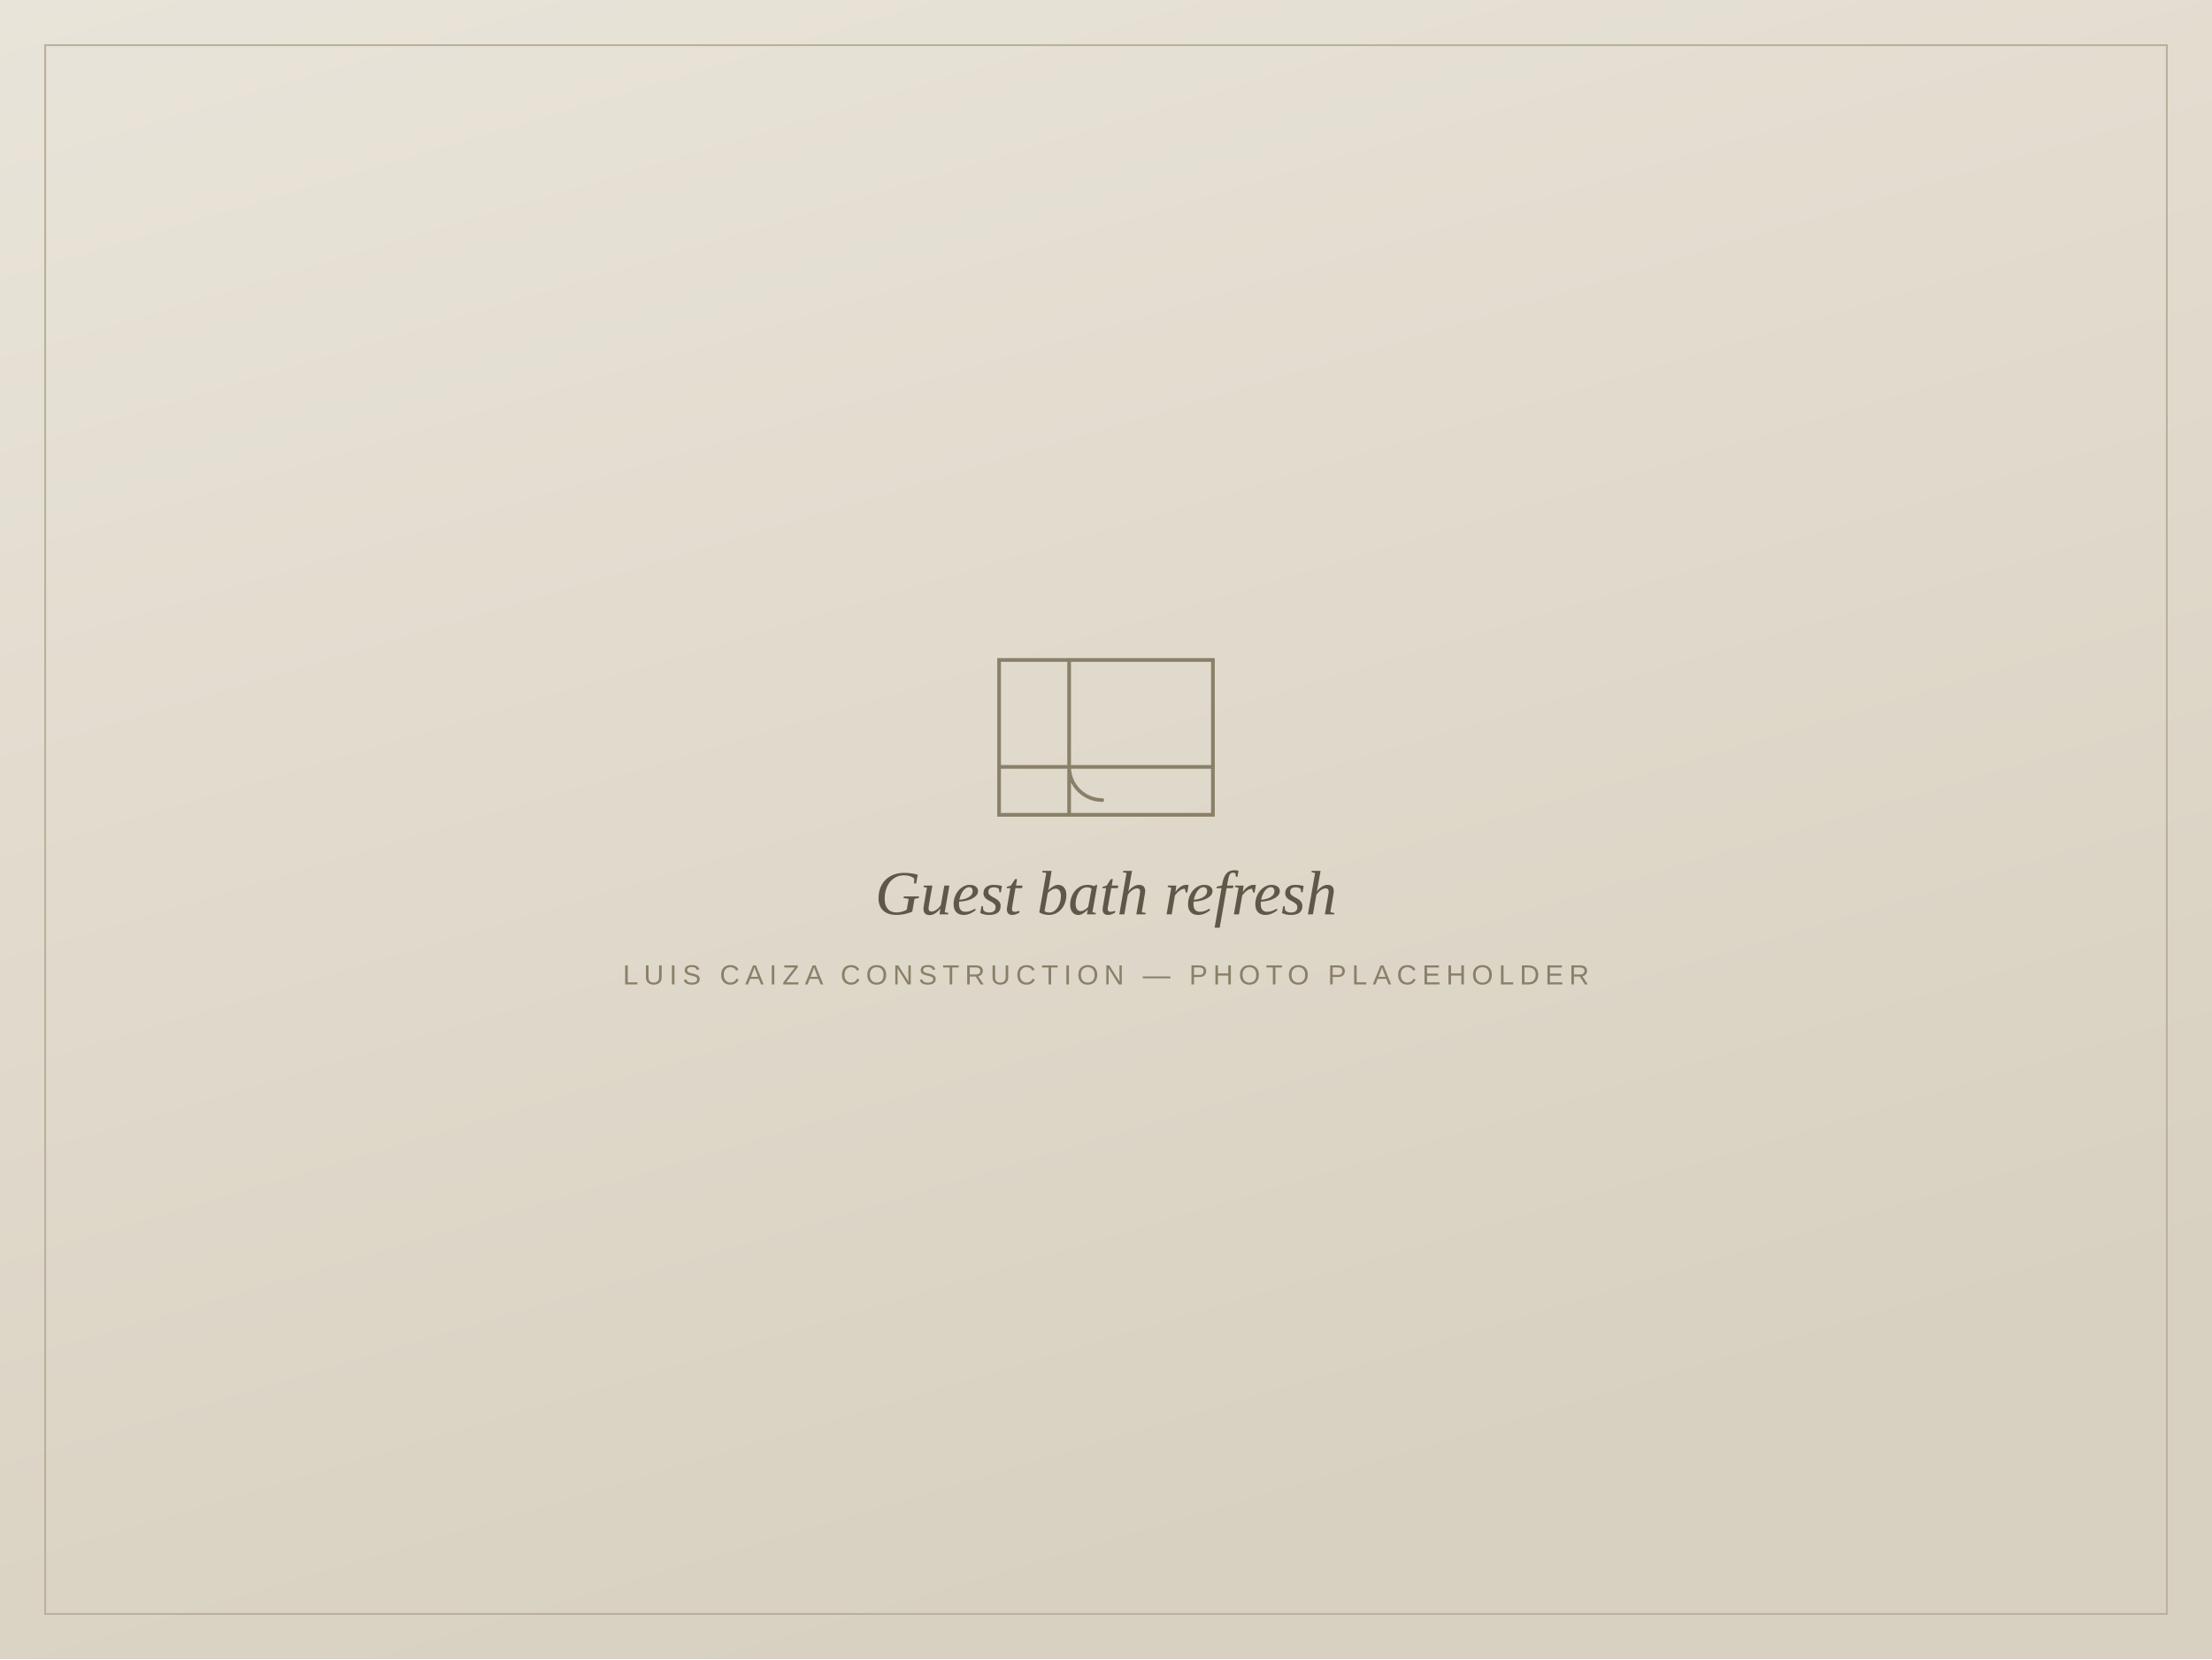
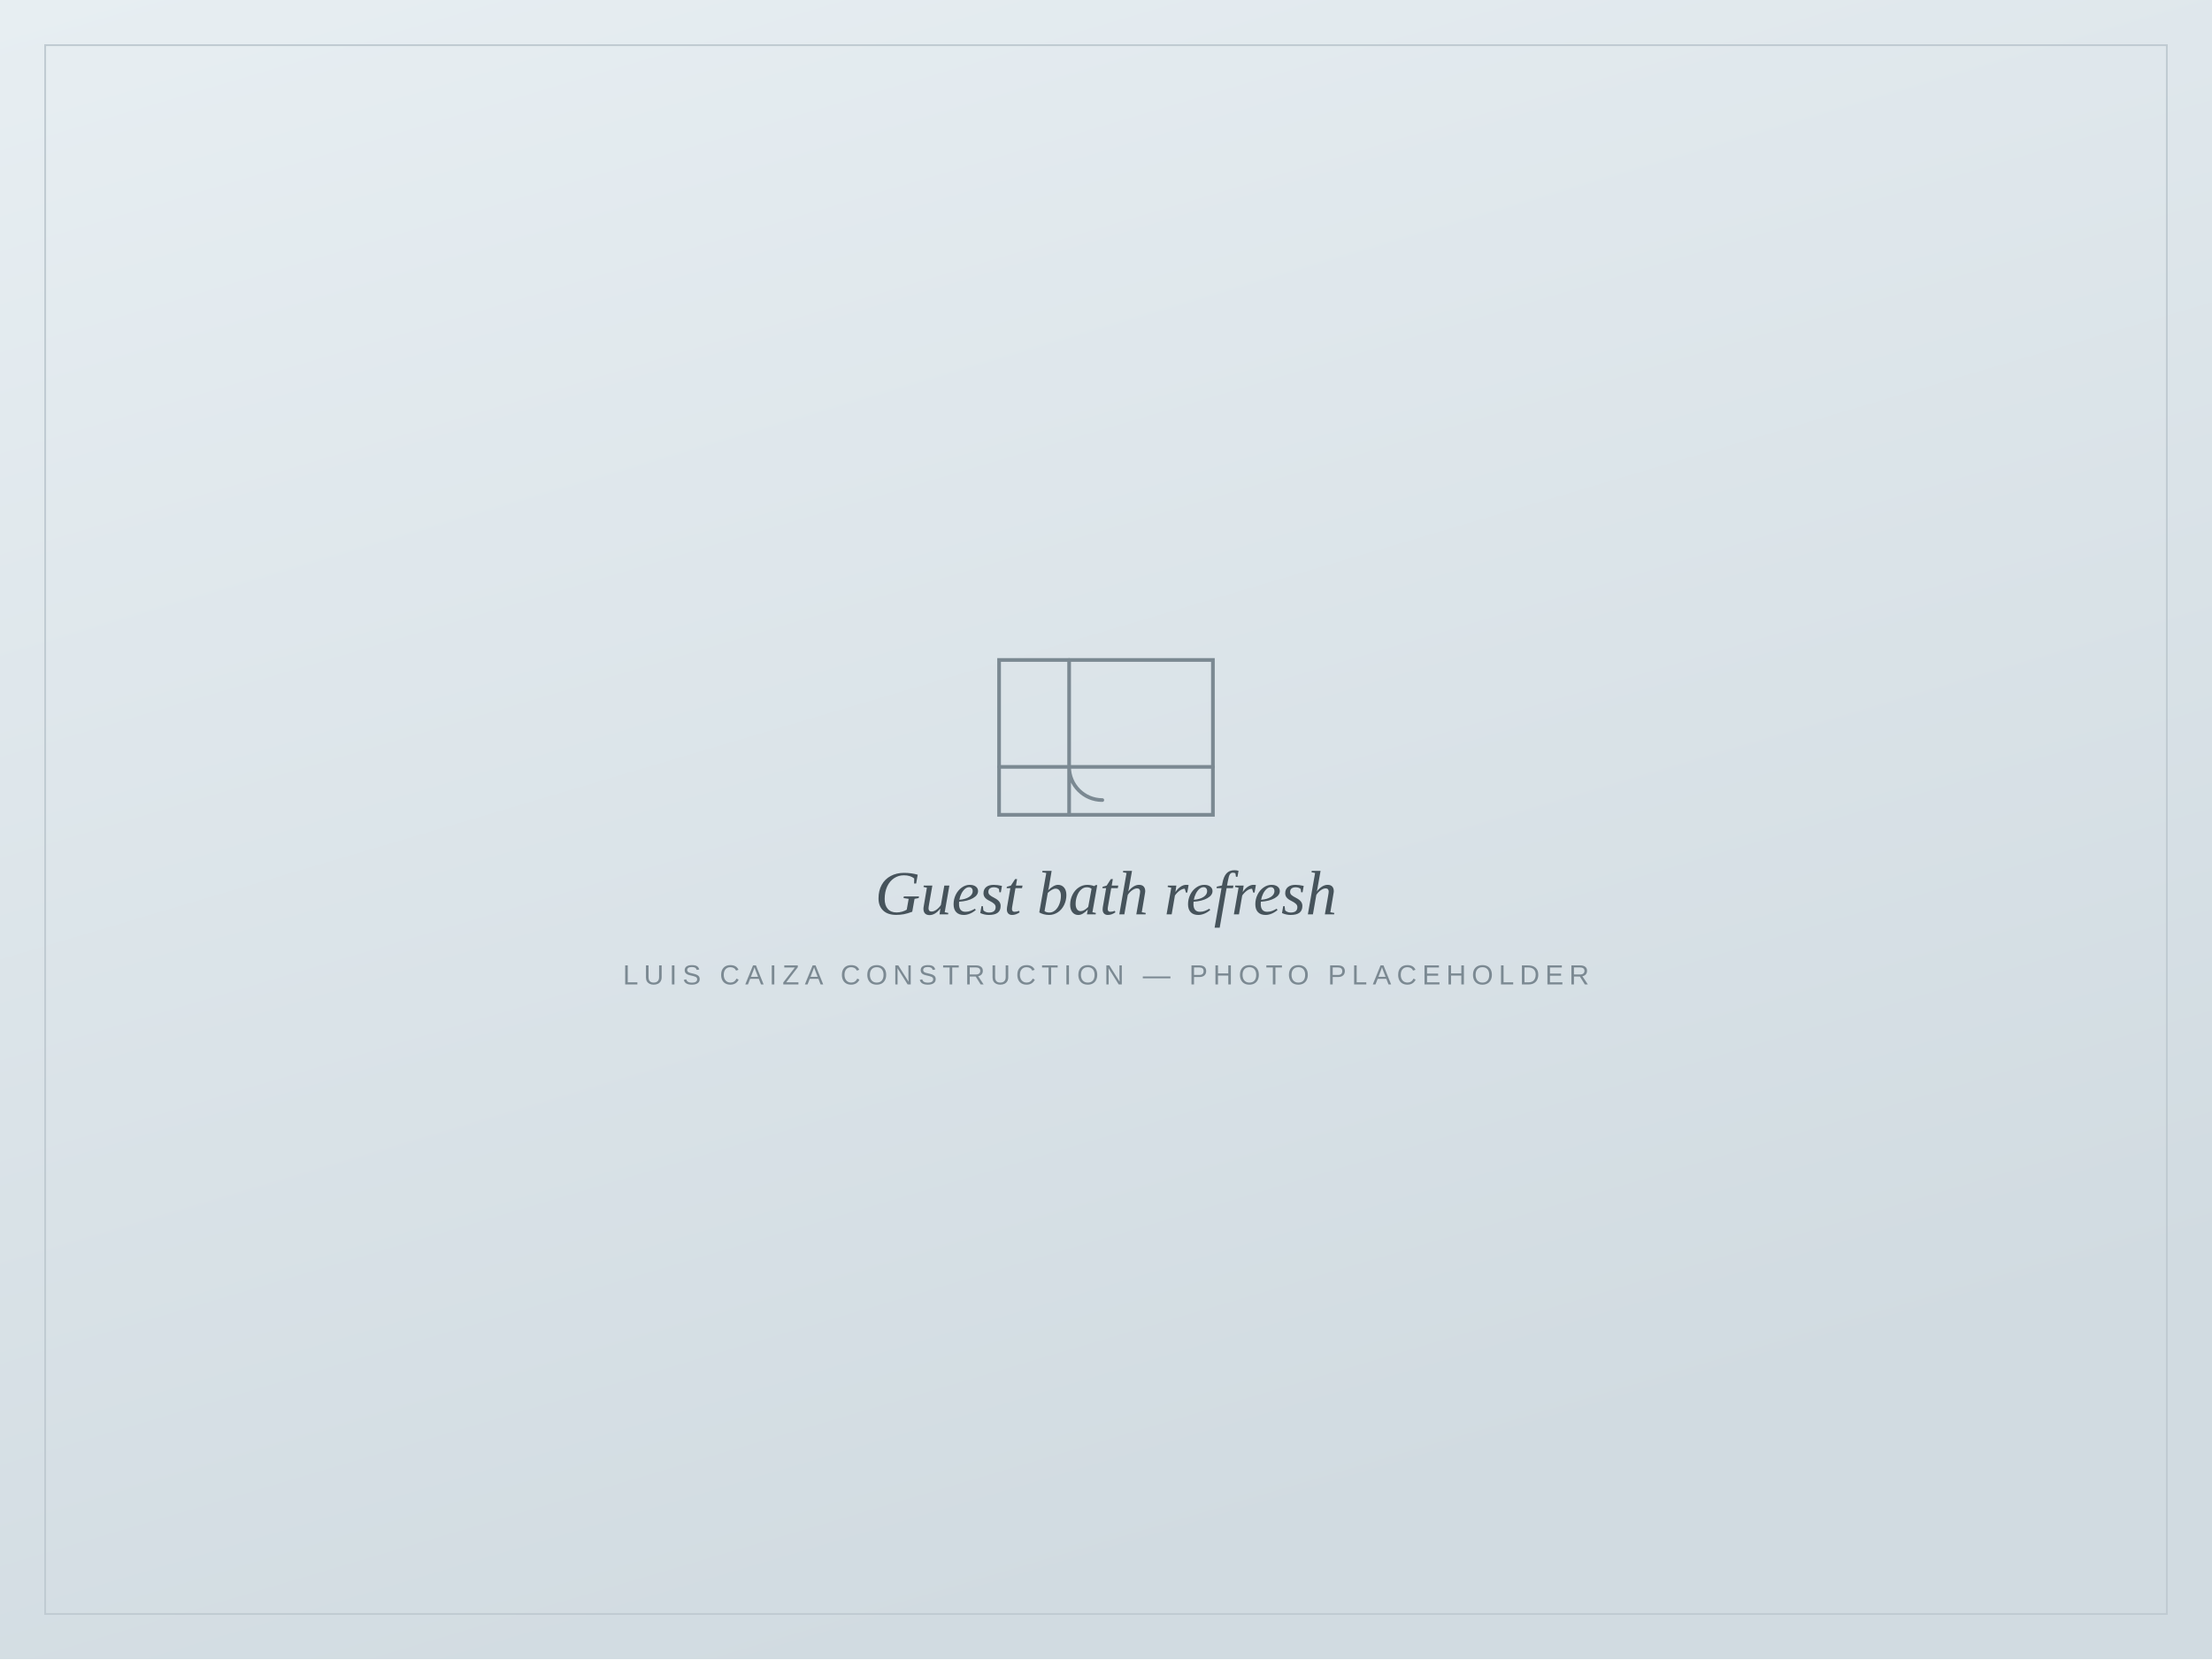
<svg xmlns="http://www.w3.org/2000/svg" width="1200" height="900" viewBox="0 0 1200 900" role="img" aria-label="Guest bath refresh — photo placeholder">
  <defs>
    <linearGradient id="p" x1="0" y1="0" x2="0.4" y2="1">
-       <stop offset="0" stop-color="#e9e4d9" />
-       <stop offset="1" stop-color="#d8d1c1" />
+       <stop offset="0" stop-color="#e7eef2" />
+       <stop offset="1" stop-color="#d1dbe1" />
    </linearGradient>
  </defs>
  <rect width="1200" height="900" fill="url(#p)" />
-   <rect x="24.5" y="24.5" width="1151" height="851" fill="none" stroke="#b9b19c" stroke-width="1" />
-   <g stroke="#8a8069" stroke-width="2" fill="none" stroke-linecap="round">
+   <rect x="24.5" y="24.5" width="1151" height="851" fill="none" stroke="#c0cbd2" stroke-width="1" />
+   <g stroke="#7b8992" stroke-width="2" fill="none" stroke-linecap="round">
    <rect x="542" y="358" width="116" height="84" />
    <path d="M542 416 h116" />
    <path d="M580 358 v84 M580 416 a18 18 0 0 0 18 18" />
  </g>
-   <text x="600" y="496" text-anchor="middle" font-family="Georgia, 'Times New Roman', serif" font-style="italic" font-size="34" fill="#5d5849">Guest bath refresh</text>
-   <text x="600" y="534" text-anchor="middle" font-family="Arial, Helvetica, sans-serif" font-size="15" letter-spacing="3" fill="#8a8069">LUIS CAIZA CONSTRUCTION — PHOTO PLACEHOLDER</text>
+   <text x="600" y="496" text-anchor="middle" font-family="Georgia, 'Times New Roman', serif" font-style="italic" font-size="34" fill="#46535b">Guest bath refresh</text>
+   <text x="600" y="534" text-anchor="middle" font-family="Arial, Helvetica, sans-serif" font-size="15" letter-spacing="3" fill="#7b8992">LUIS CAIZA CONSTRUCTION — PHOTO PLACEHOLDER</text>
</svg>
